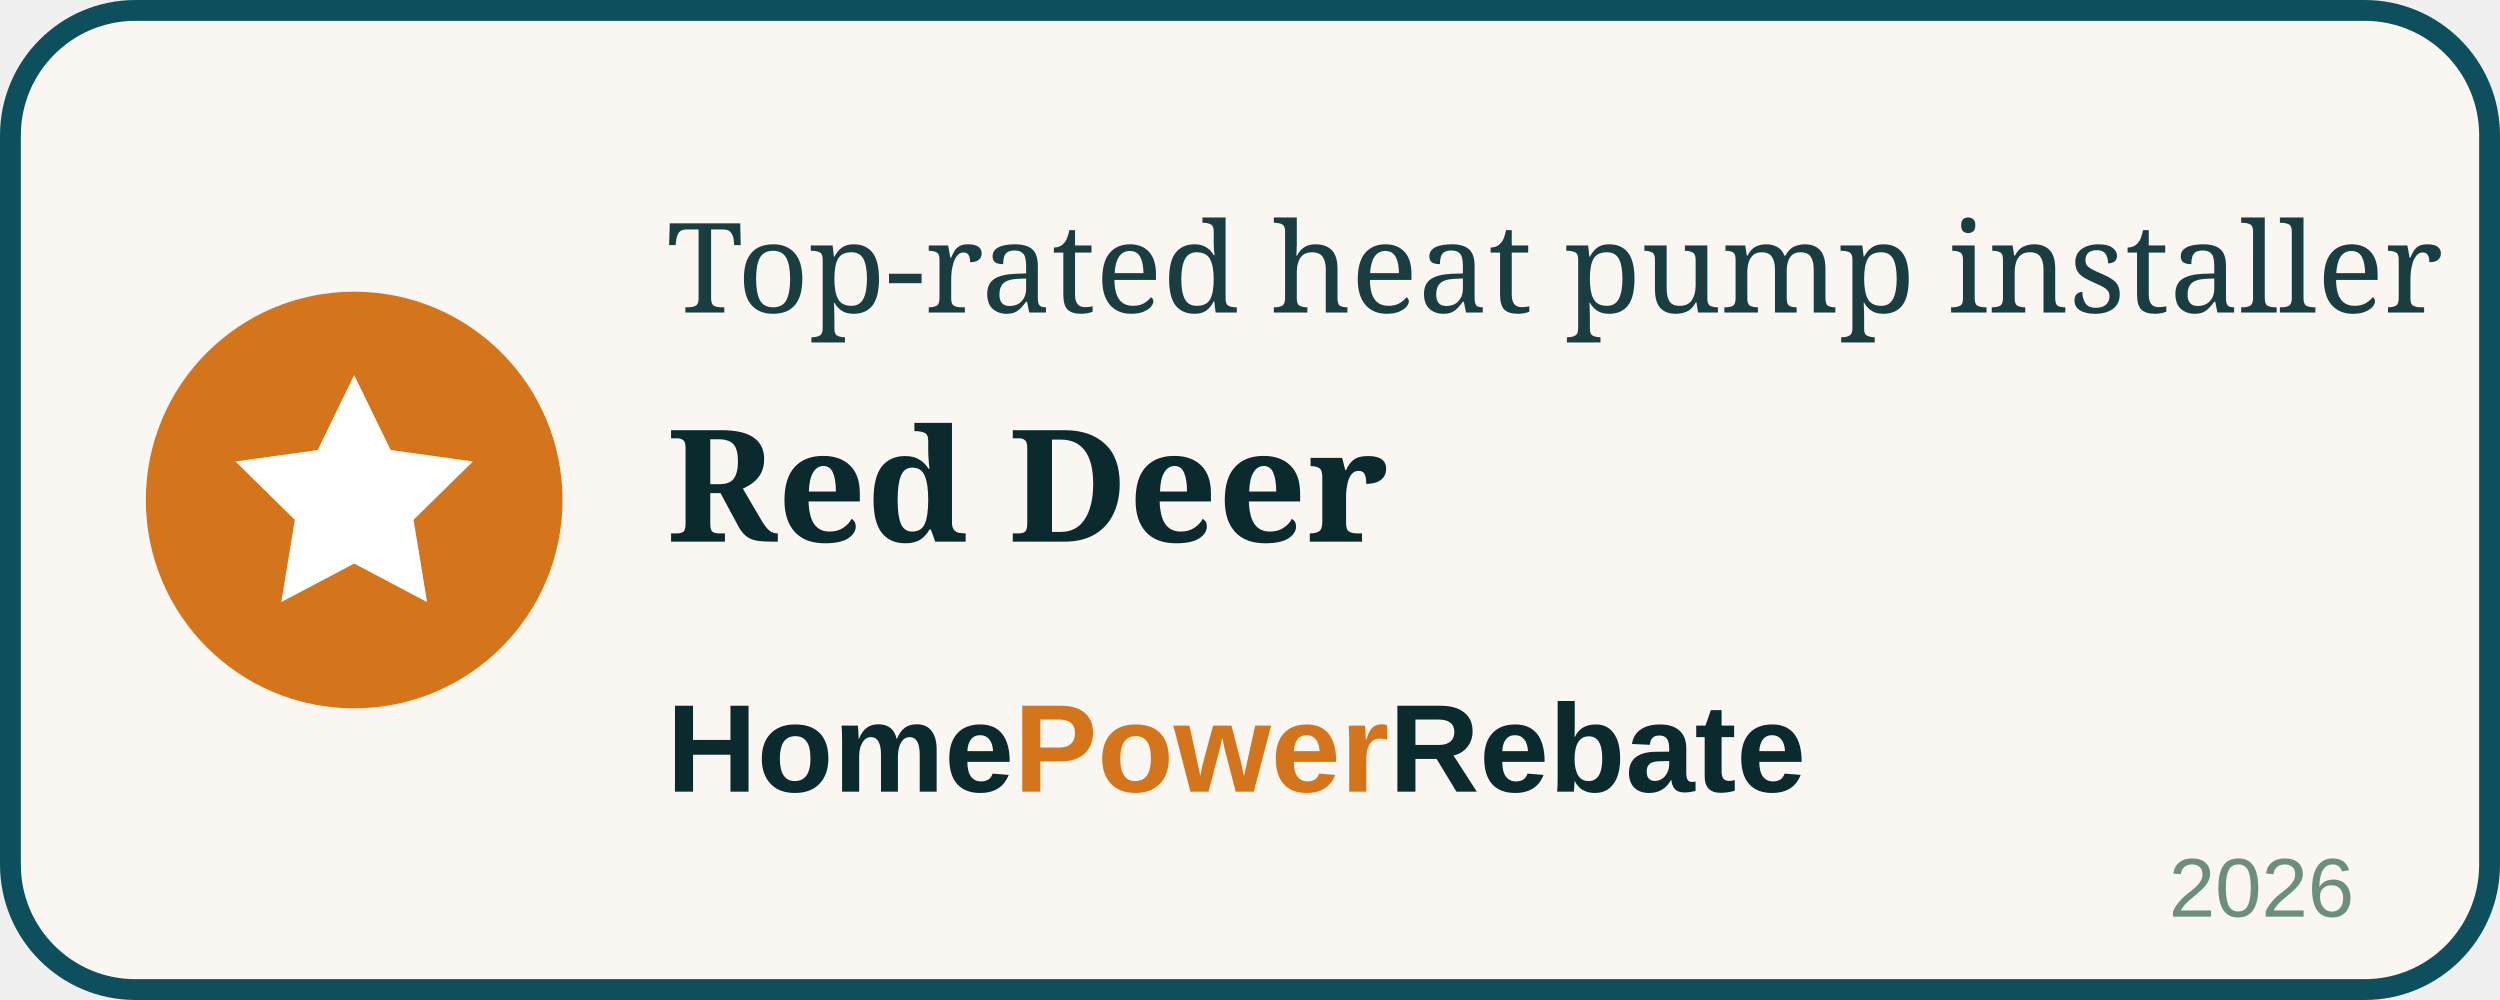
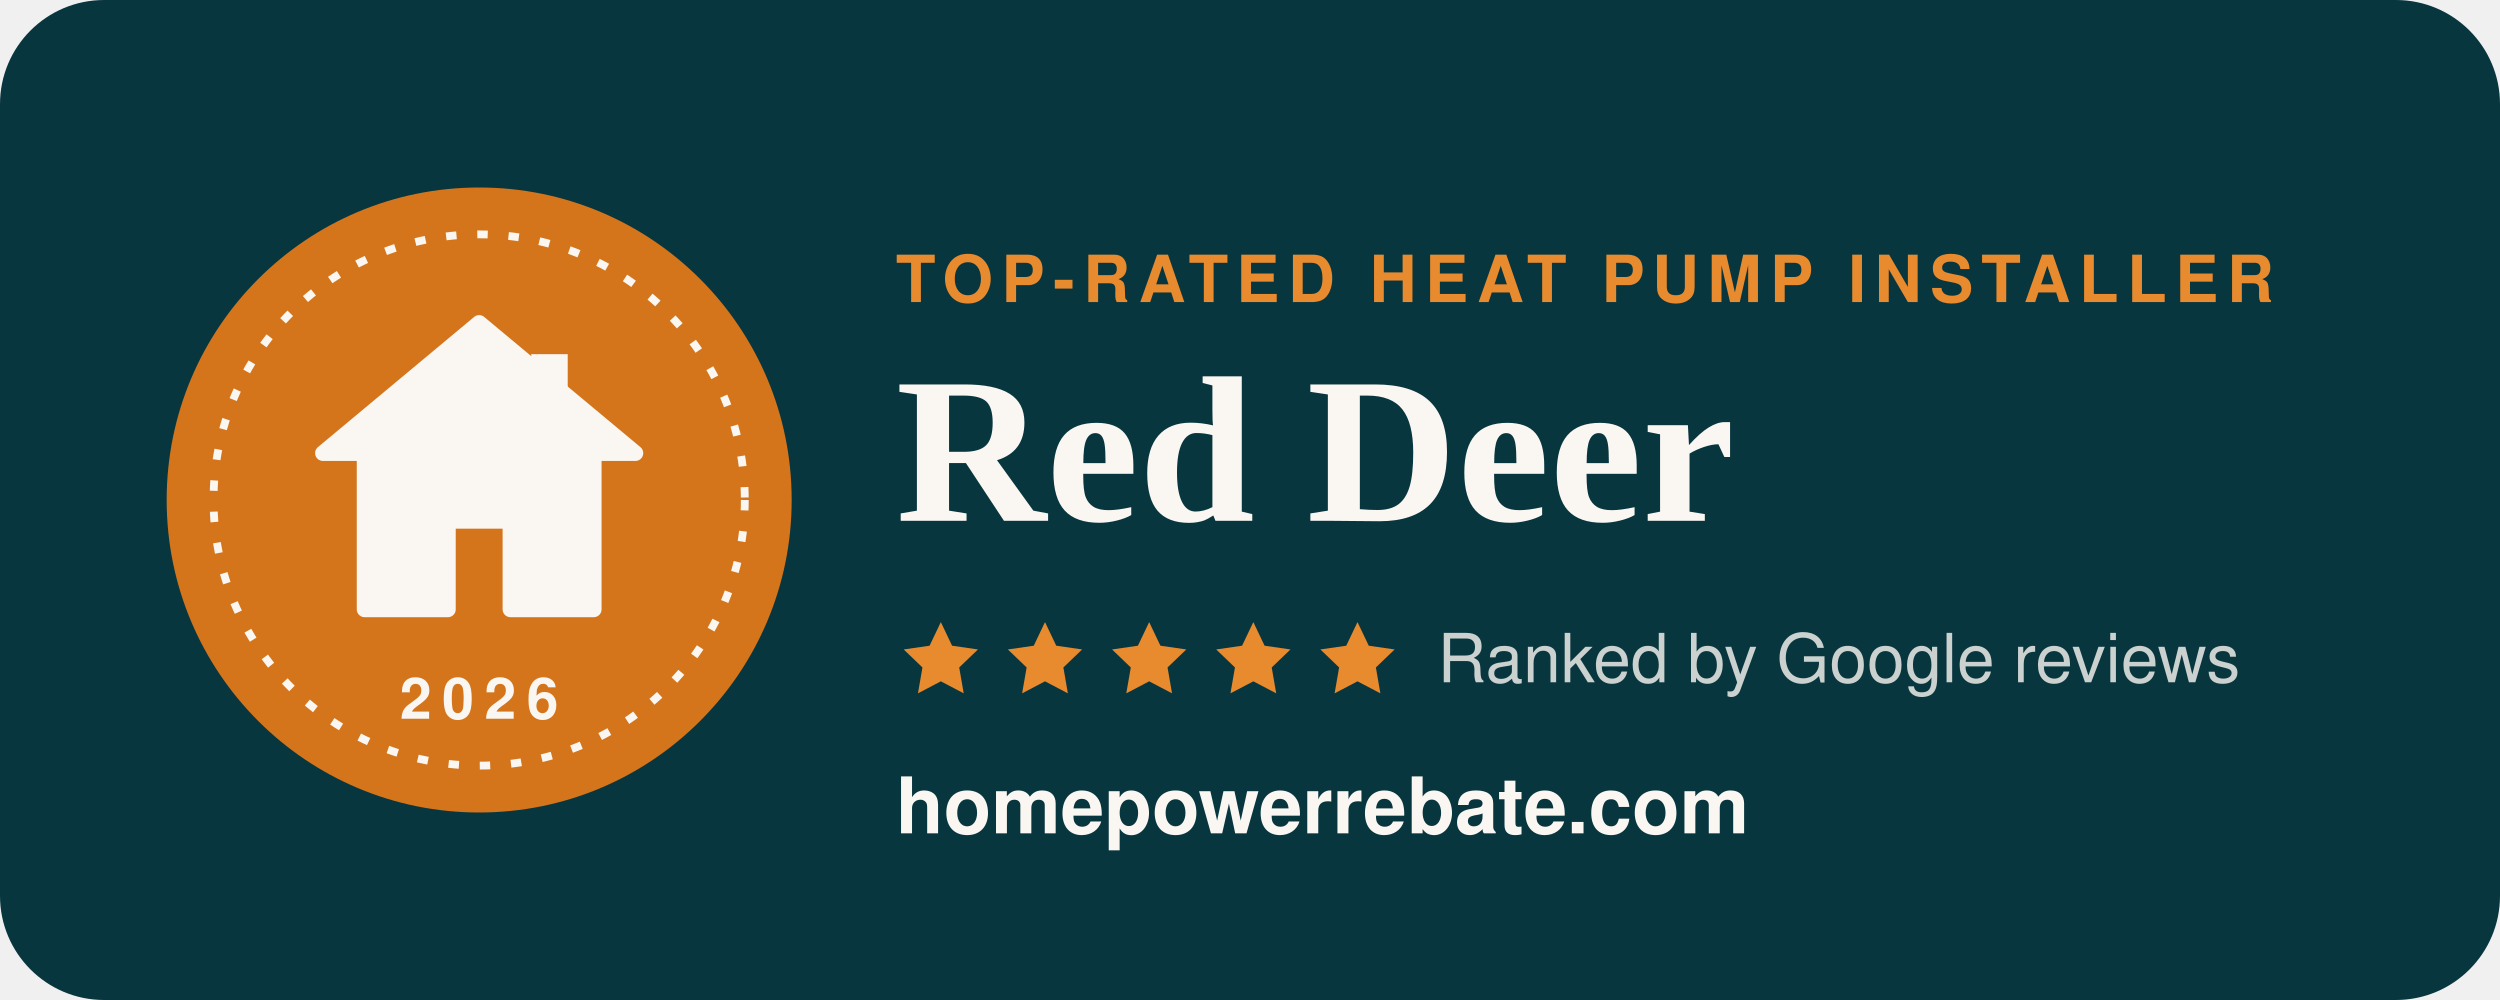
- <svg xmlns="http://www.w3.org/2000/svg" width="240" height="96" viewBox="0 0 240 96" role="img" aria-label="Top-rated heat pump installer in Red Deer - HomePowerRebate">
-   <rect x="1" y="1" width="238" height="94" rx="12" fill="#faf7f2" stroke="#0d4f5c" stroke-width="2" />
-   <circle cx="34" cy="48" r="20" fill="#d4751c" />
-   <path d="M34 36l3.5 7.2 7.9 1.1-5.7 5.6 1.3 7.9-7-3.7-7 3.7 1.3-7.9-5.7-5.6 7.9-1.1z" fill="#fff" />
-   <text x="64" y="30" font-family="Georgia,serif" font-size="12" fill="#1a3d42">Top-rated heat pump installer</text>
-   <text x="64" y="52" font-family="Georgia,serif" font-size="15" font-weight="700" fill="#0a2a2e">Red Deer</text>
-   <text x="64" y="76" font-family="Arial,sans-serif" font-size="12" font-weight="700" fill="#0a2a2e">Home<tspan fill="#d4751c">Power</tspan>Rebate</text>
-   <text x="226" y="88" font-family="Arial,sans-serif" font-size="8" fill="#6b8e7f" text-anchor="end">2026</text>
+ <svg xmlns="http://www.w3.org/2000/svg" width="480" height="192" viewBox="0 0 480 192" role="img" aria-label="Top-rated heat pump installer in Red Deer, ranked by Google reviews - homepowerrebate.com">
+   <rect width="480" height="192" rx="20" fill="#08363f" />
+   <circle cx="92" cy="96" r="60" fill="#d4751c" />
+   <circle cx="92" cy="96" r="51" fill="none" stroke="#faf7f2" stroke-width="1.5" stroke-dasharray="2 4" />
+   <path d="M92 62L62 87h8v30h16V100h12v17h16V87h8z" fill="#faf7f2" stroke="#faf7f2" stroke-width="3" stroke-linejoin="round" />
+   <rect x="102" y="68" width="7" height="12" fill="#faf7f2" />
+   <text x="92" y="138" text-anchor="middle" font-family="Helvetica,Arial,sans-serif" font-size="11" font-weight="700" letter-spacing="2" fill="#faf7f2">2026</text>
+   <text x="172" y="58" font-family="Helvetica,Arial,sans-serif" font-size="12.5" font-weight="700" letter-spacing="1.6" fill="#e88a2e">TOP-RATED HEAT PUMP INSTALLER</text>
+   <text x="172" y="100" font-family="Georgia,'Times New Roman',serif" font-size="40" font-weight="700" fill="#faf7f2">Red Deer</text>
+   <path transform="translate(172 118) scale(0.72)" d="M12 2l3 6.3 6.9 1-5 4.8 1.2 6.9L12 17.8 5.9 21l1.2-6.9-5-4.8 6.9-1z" fill="#e88a2e" />
+   <path transform="translate(192 118) scale(0.72)" d="M12 2l3 6.3 6.9 1-5 4.8 1.2 6.9L12 17.8 5.9 21l1.2-6.9-5-4.8 6.9-1z" fill="#e88a2e" />
+   <path transform="translate(212 118) scale(0.72)" d="M12 2l3 6.3 6.9 1-5 4.8 1.2 6.9L12 17.8 5.9 21l1.2-6.9-5-4.8 6.9-1z" fill="#e88a2e" />
+   <path transform="translate(232 118) scale(0.72)" d="M12 2l3 6.3 6.9 1-5 4.8 1.2 6.9L12 17.8 5.9 21l1.2-6.9-5-4.8 6.9-1z" fill="#e88a2e" />
+   <path transform="translate(252 118) scale(0.72)" d="M12 2l3 6.3 6.9 1-5 4.8 1.2 6.9L12 17.8 5.9 21l1.2-6.9-5-4.8 6.9-1z" fill="#e88a2e" />
+   <text x="276" y="131" font-family="Helvetica,Arial,sans-serif" font-size="13" fill="#faf7f2" fill-opacity="0.8">Ranked by Google reviews</text>
+   <text x="172" y="160" font-family="Helvetica,Arial,sans-serif" font-size="15" font-weight="700" fill="#faf7f2">homepowerrebate.com</text>
</svg>
